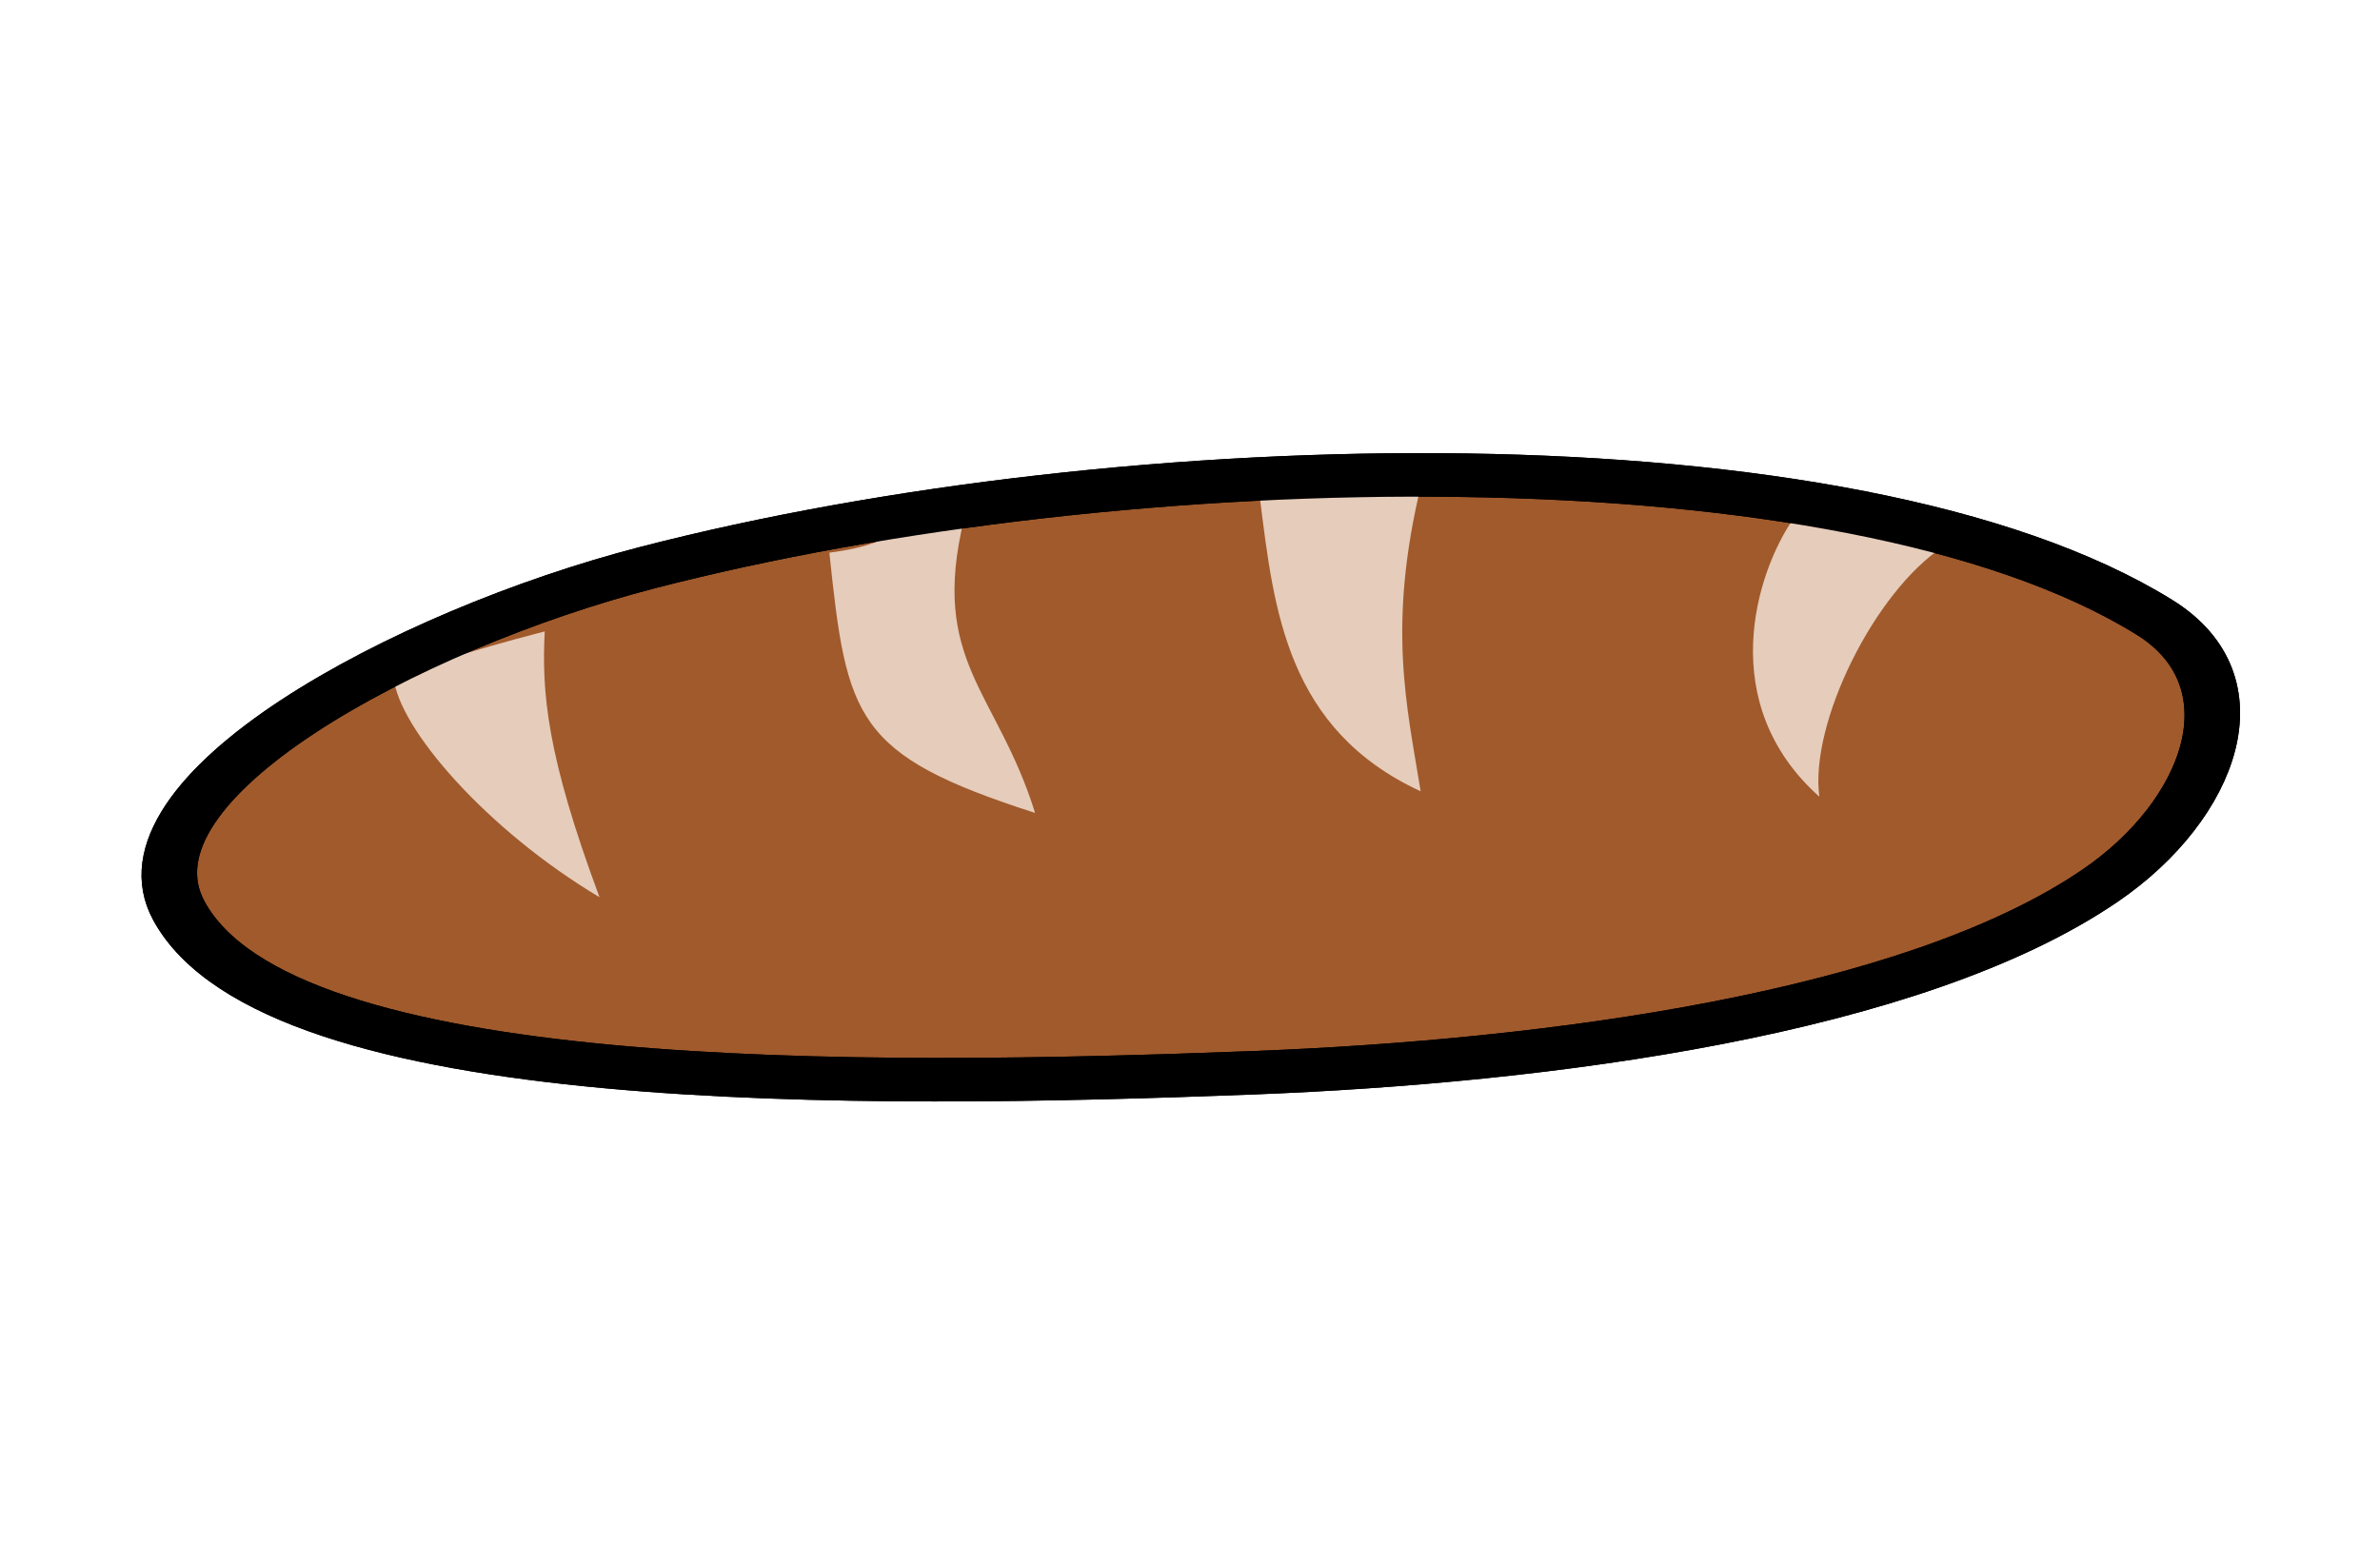
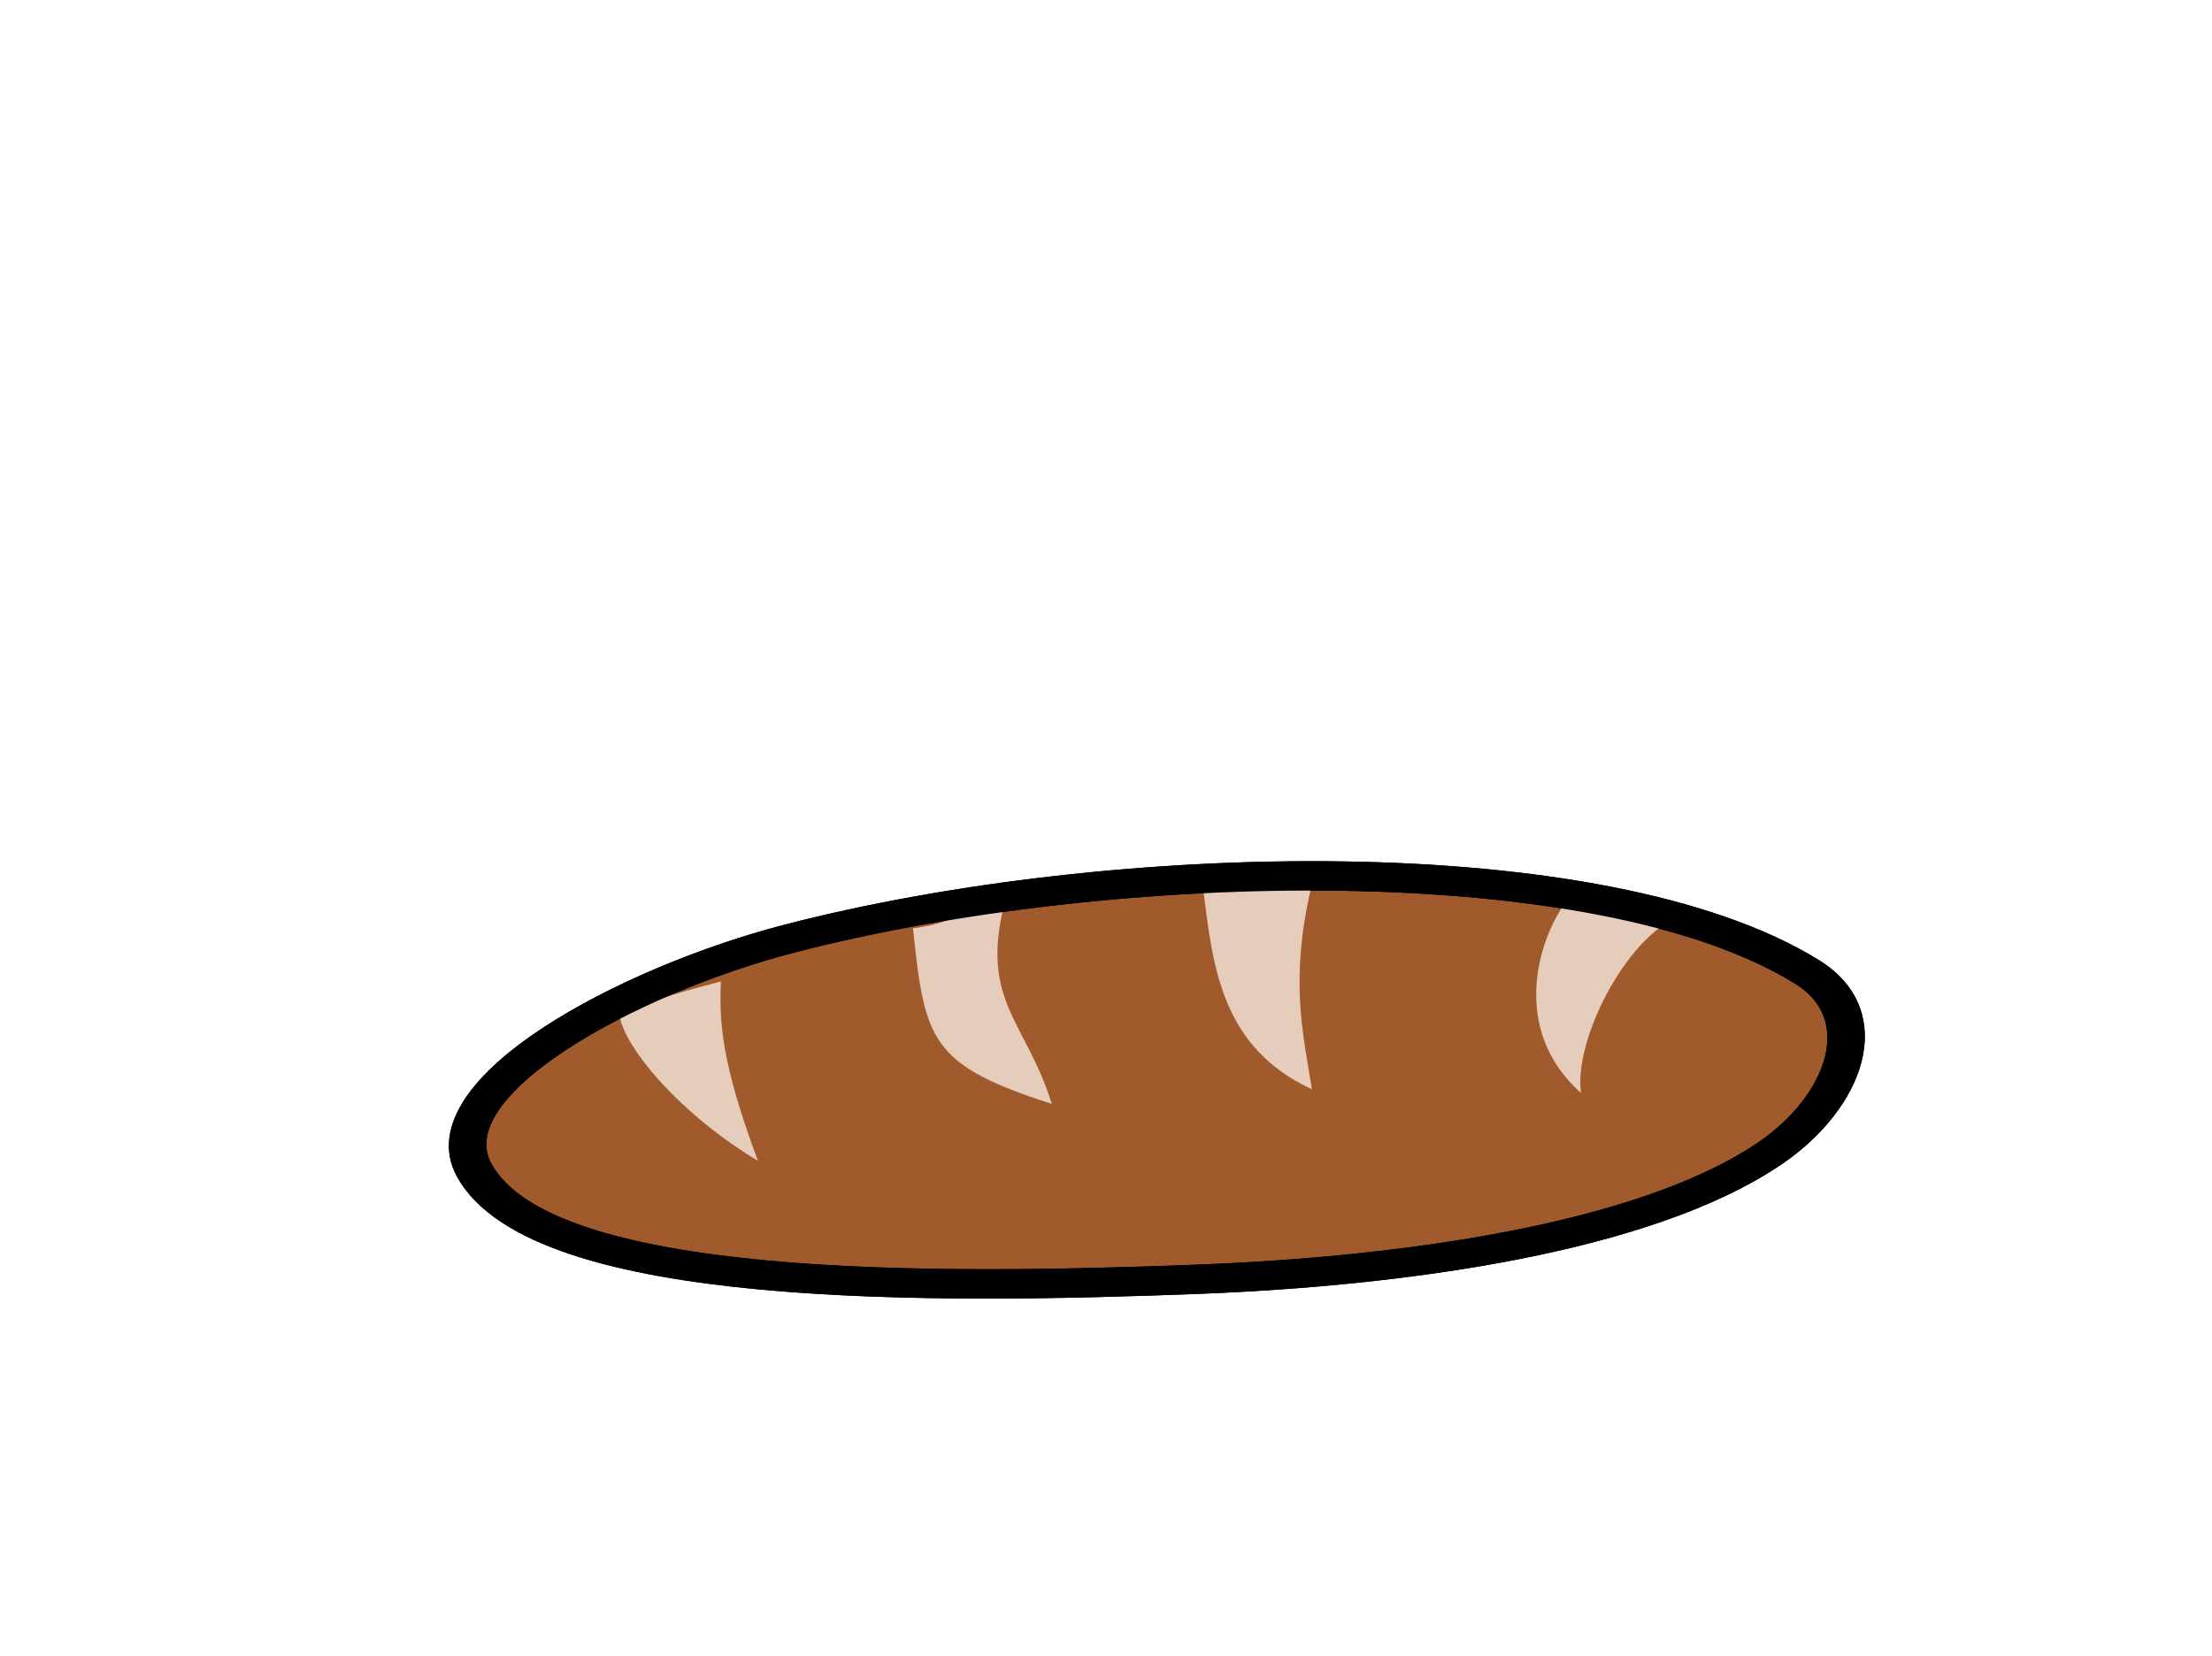
- <svg xmlns="http://www.w3.org/2000/svg" width="213.31" height="140.19" viewBox="1801.17 256.30 213.31 140.19">
-   <g transform="matrix(1,0,0,1,0,-1.1368683772161603e-13)">
+ <svg xmlns="http://www.w3.org/2000/svg" width="293.82" height="220.00" viewBox="1754.23 182.50 293.82 220.00">
+   <g transform="matrix(1,0,0,1,0,0)">
    <g id="g53" transform="matrix(0.4161779,-0.1115145,0.08041693,0.3001201,1180.358,933.6578)" style="stroke-width:3.77;stroke-dasharray:none">
      <g id="g57" style="stroke-width:2.898" transform="matrix(1.274525,0.3346063,-0.1790161,1.281179,-767.576,-378.9267)">
        <g id="g58" transform="matrix(0.7039504,-0.00545089,-0.00270568,0.7565349,583.0636,-282.0485)" style="stroke-width:3.971">
          <path style="opacity:1;fill:#a05a2c;fill-opacity:1;stroke:#000000;stroke-width:12.675;stroke-dasharray:none" d="m 1770.417,-1219.565 c -13.31,-37.239 55.912,-76.444 111.619,-88.957 110.346,-24.787 275.242,-12.446 341.834,49.756 22.753,21.253 10.032,57.444 -16.278,76.895 -44.512,32.908 -128.056,38.288 -195.333,34.678 -88.483,-4.748 -221.798,-16.291 -241.842,-72.372 z" id="path51" />
          <path id="path52" style="opacity:0.83;fill:#f4e3d7;fill-opacity:1;stroke:none;stroke-width:12.675;stroke-dasharray:none" d="m 1923.634,-1308.618 c 1.496,48.698 2.666,59.466 42.888,80.627 -6.784,-36.352 -21.778,-46.545 -11.758,-87.306 -18.645,-1.361 -12.71,5.509 -31.13,6.679 z m -65.88,16.261 c -17.695,3.926 -33.078,8.853 -35.038,9.778 0.253,14.851 18.844,46.656 43.535,68.942 -9.967,-42.88 -10.09,-61.156 -8.497,-78.72 z m 285.508,-3.514 c -9.341,14.995 -20.542,51.954 1.791,81.544 -1.171,-21.472 15.544,-58.474 32.026,-70.038 -16.659,-8.558 -14.906,-6.205 -33.817,-11.506 z m -120.912,-18.093 c 1.496,32.515 2.666,67.557 32.15,88.718 -1.828,-24.793 -5.258,-48.856 4.762,-89.618 -18.645,-1.361 -18.493,-0.271 -36.912,0.899 z" />
          <path style="opacity:1;fill:none;fill-opacity:1;stroke:#000000;stroke-width:12.675;stroke-dasharray:none" d="m 1770.417,-1219.565 c -13.31,-37.239 55.912,-76.444 111.619,-88.957 110.346,-24.787 275.242,-12.446 341.834,49.756 22.753,21.253 10.032,57.444 -16.278,76.895 -44.512,32.908 -128.056,38.288 -195.333,34.678 -88.483,-4.748 -221.798,-16.291 -241.842,-72.372 z" id="path56" />
        </g>
      </g>
    </g>
  </g>
</svg>
